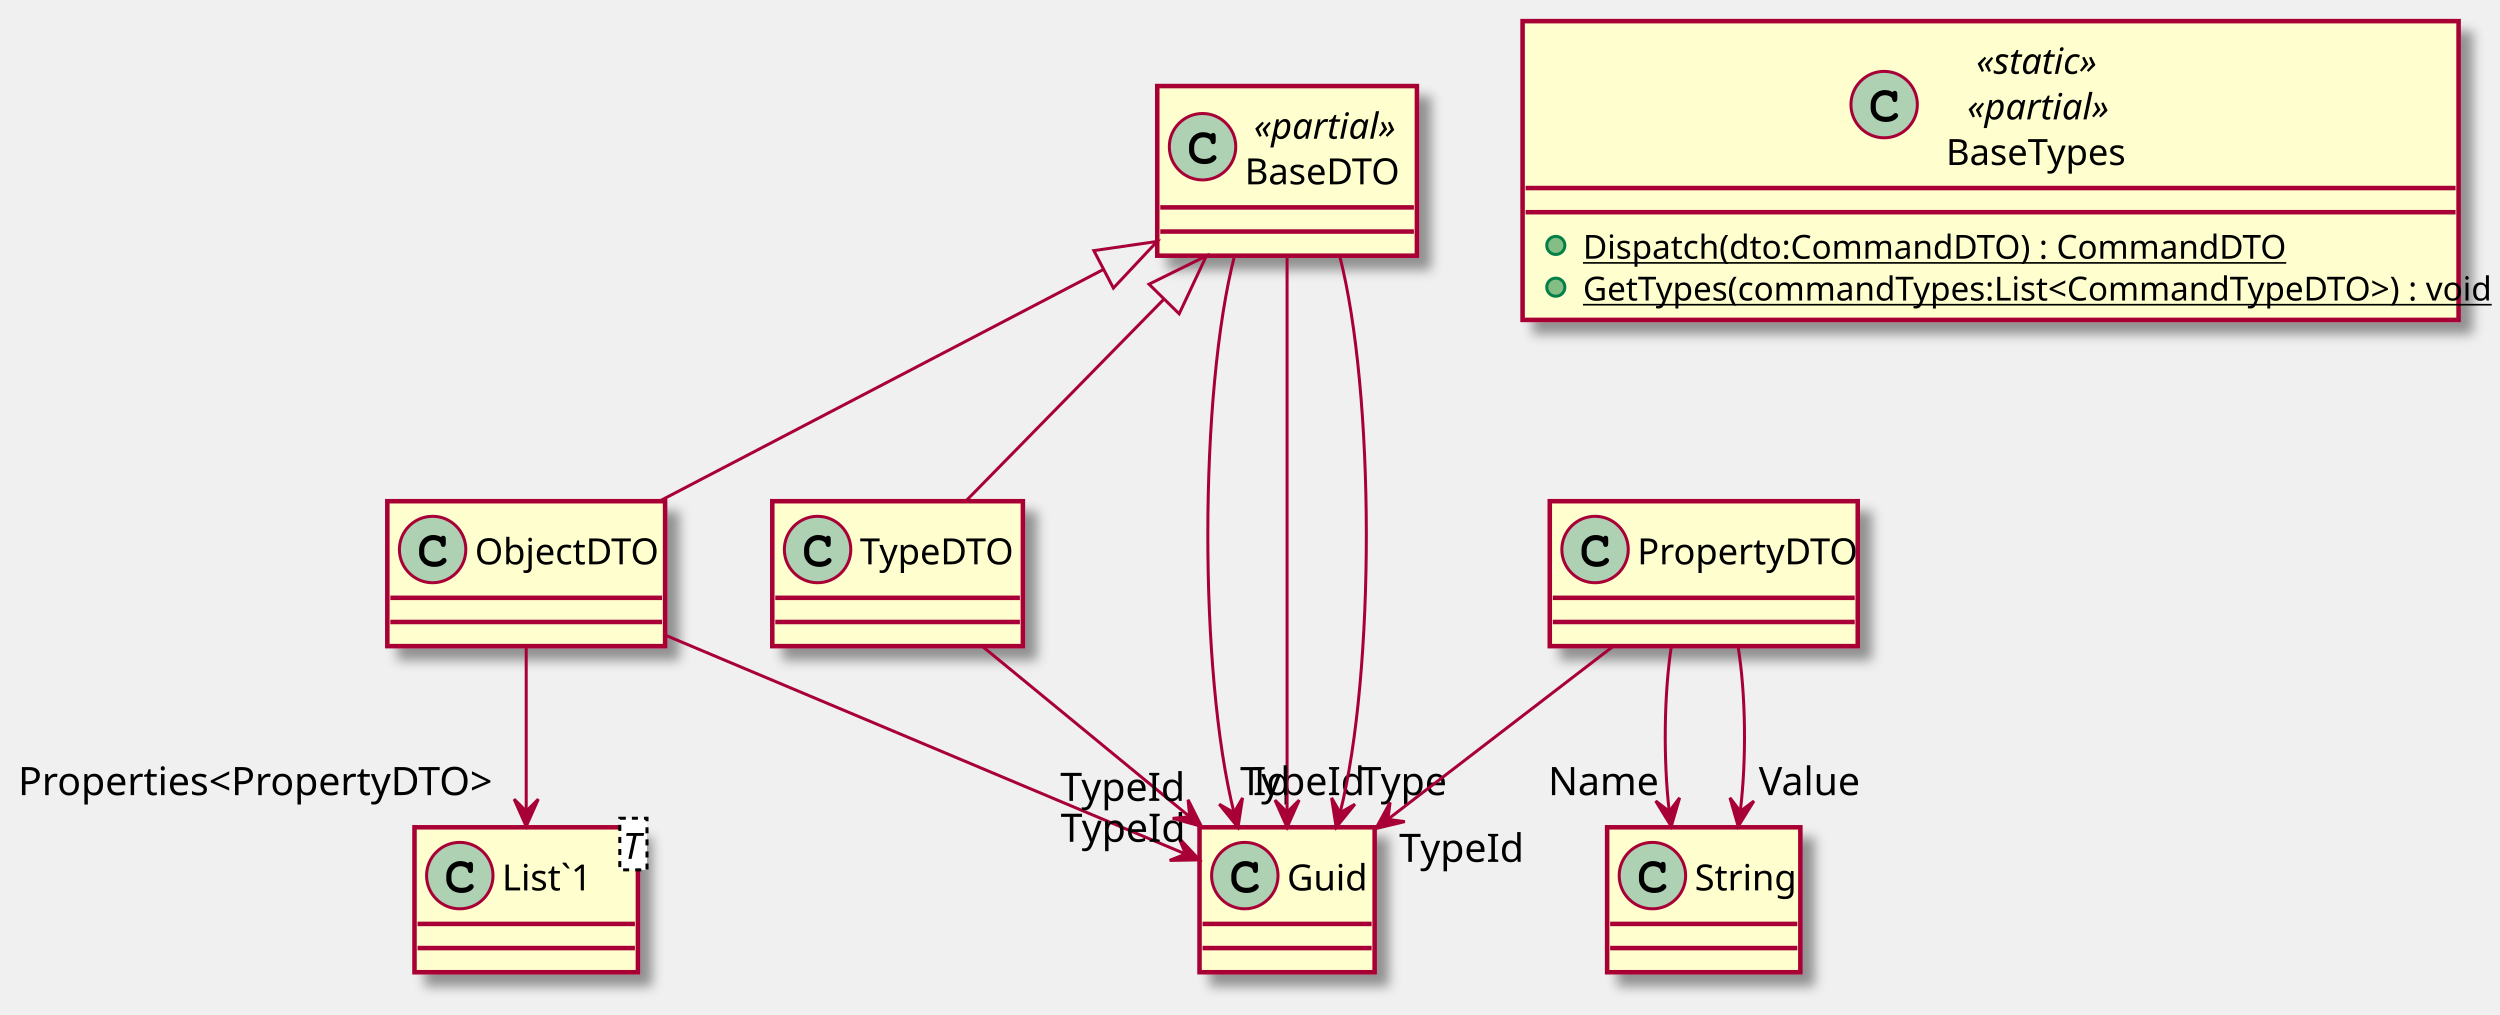
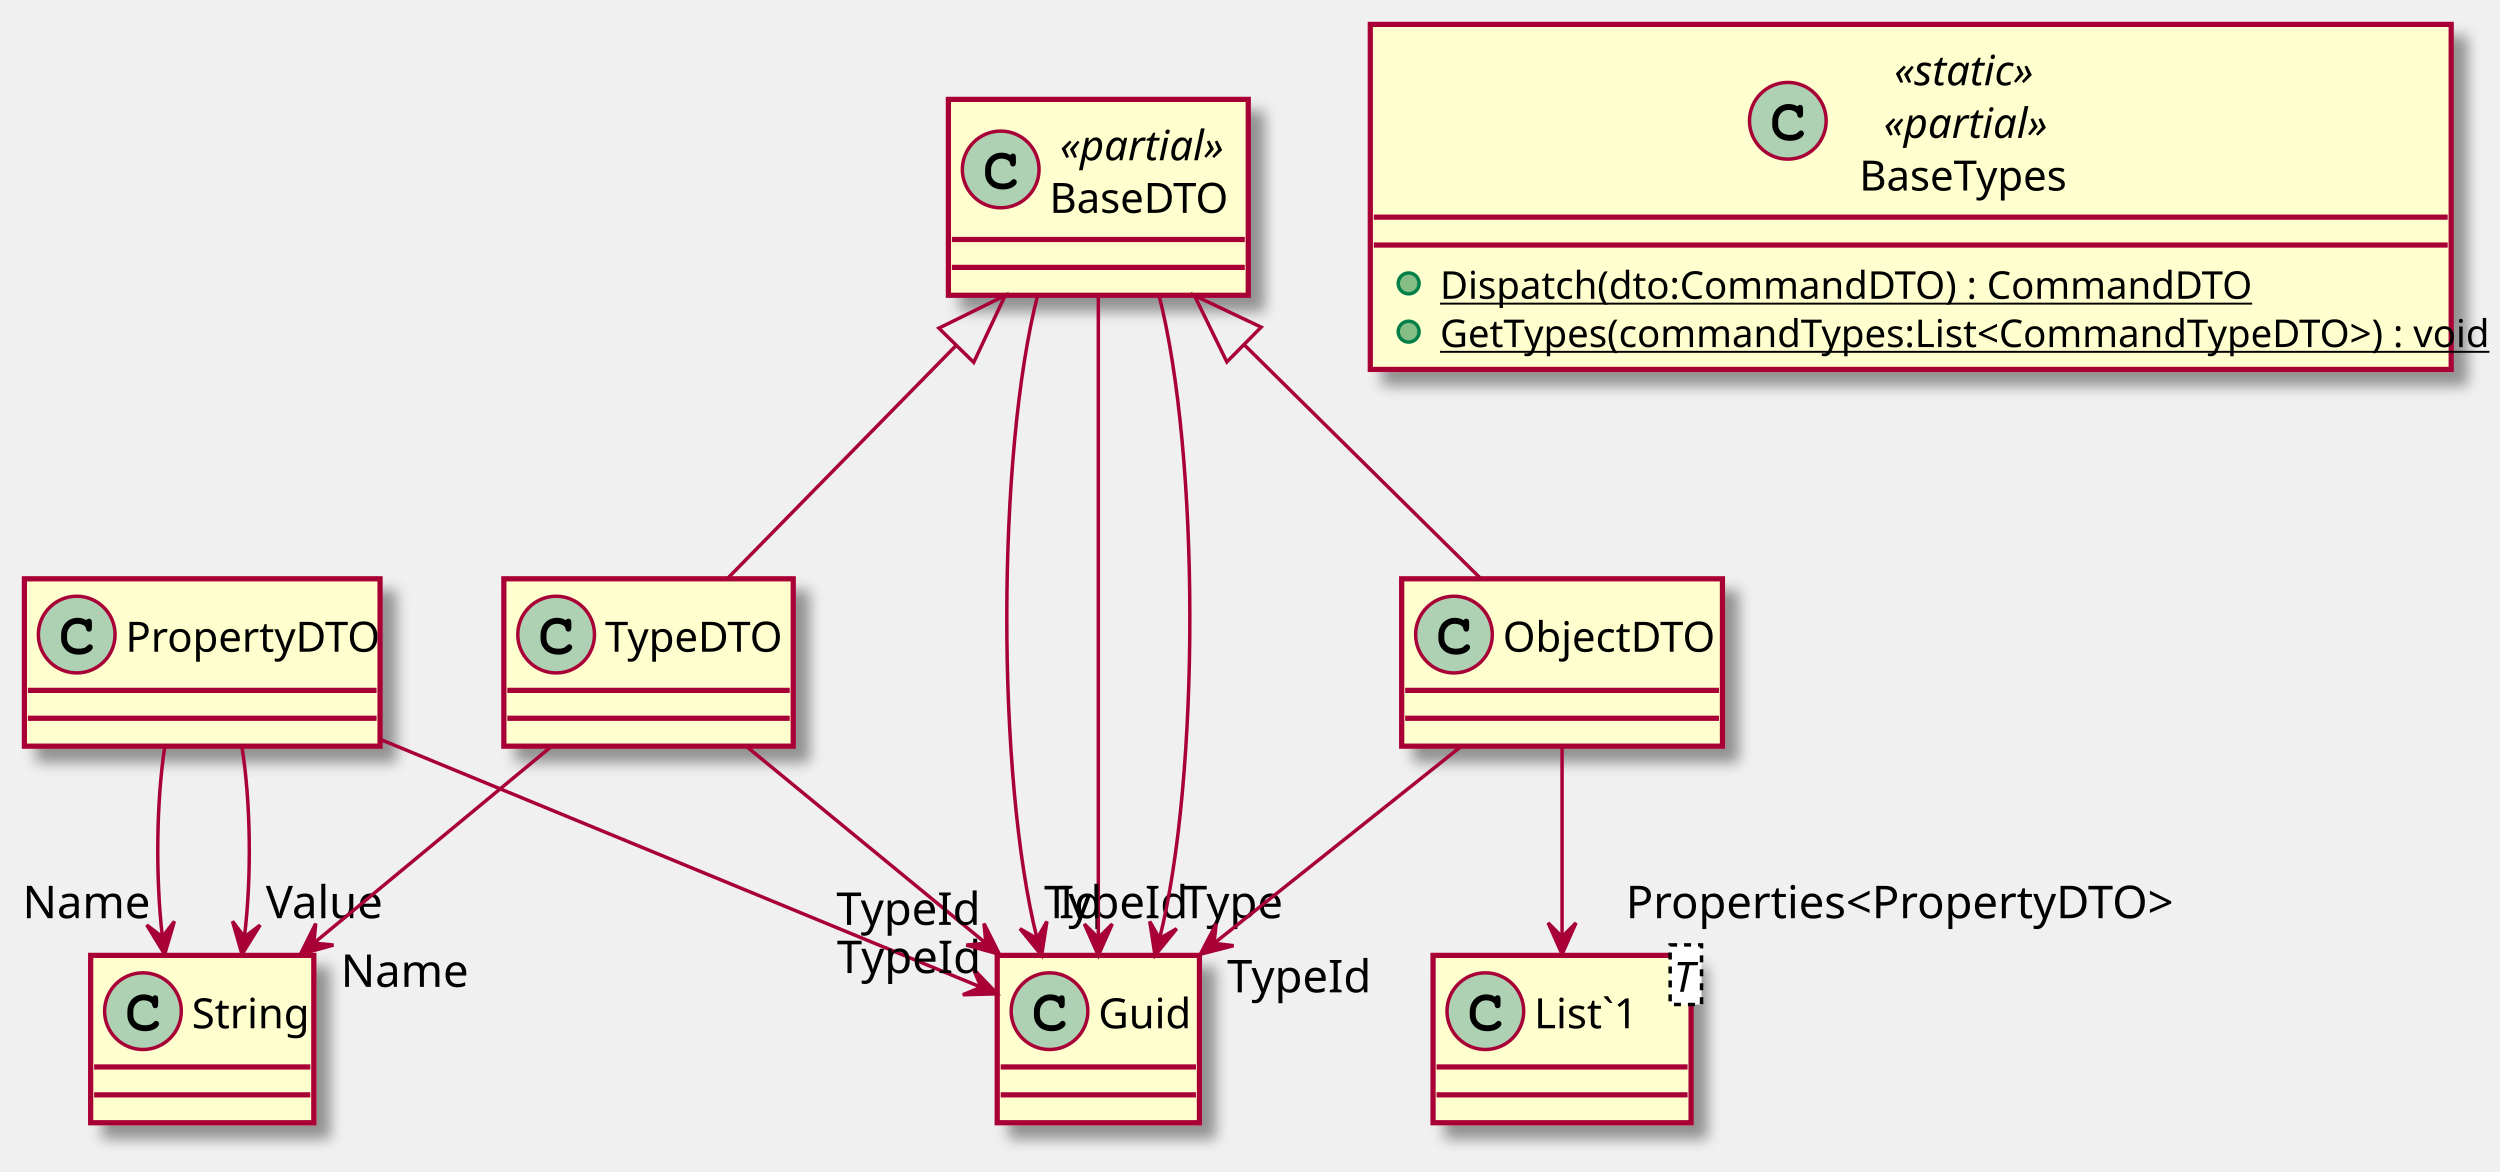
- <svg xmlns="http://www.w3.org/2000/svg" contentScriptType="application/ecmascript" contentStyleType="text/css" height="336px" preserveAspectRatio="none" style="width:828px;height:336px;background:#FFFFFF;" version="1.1" viewBox="0 0 828 336" width="828px" zoomAndPan="magnify">
+ <svg xmlns="http://www.w3.org/2000/svg" contentScriptType="application/ecmascript" contentStyleType="text/css" height="336px" preserveAspectRatio="none" style="width:717px;height:336px;background:#FFFFFF;" version="1.1" viewBox="0 0 717 336" width="717px" zoomAndPan="magnify">
  <defs>
-     <filter height="300%" id="fujq2qjfokccp" width="300%" x="-1" y="-1">
+     <filter height="300%" id="f1jheptr7ys86x" width="300%" x="-1" y="-1">
      <feGaussianBlur result="blurOut" stdDeviation="2.0" />
      <feColorMatrix in="blurOut" result="blurOut2" type="matrix" values="0 0 0 0 0 0 0 0 0 0 0 0 0 0 0 0 0 0 .4 0" />
      <feOffset dx="4.0" dy="4.0" in="blurOut2" result="blurOut3" />
      <feBlend in="SourceGraphic" in2="blurOut3" mode="normal" />
    </filter>
  </defs>
  <g>
-     <rect codeLine="1" fill="#FEFECE" filter="url(#fujq2qjfokccp)" height="56.188" id="BaseDTO" style="stroke:#A80036;stroke-width:1.5;" width="86" x="383.281" y="28.5" />
-     <ellipse cx="398.281" cy="48.594" fill="#ADD1B2" rx="11" ry="11" style="stroke:#A80036;stroke-width:1.0;" />
-     <path d="M401.047,44.469 Q401.203,44.25 401.391,44.141 Q401.578,44.031 401.797,44.031 Q402.172,44.031 402.406,44.289 Q402.641,44.547 402.641,45.156 L402.641,46.609 Q402.641,47.219 402.406,47.484 Q402.172,47.75 401.797,47.75 Q401.453,47.75 401.25,47.547 Q401.047,47.359 400.938,46.844 Q400.891,46.484 400.703,46.297 Q400.375,45.922 399.766,45.703 Q399.156,45.484 398.531,45.484 Q397.766,45.484 397.133,45.812 Q396.5,46.141 396.008,46.891 Q395.516,47.641 395.516,48.672 L395.516,49.766 Q395.516,51 396.406,51.82 Q397.297,52.641 398.891,52.641 Q399.828,52.641 400.484,52.391 Q400.875,52.234 401.297,51.797 Q401.562,51.531 401.711,51.453 Q401.859,51.375 402.062,51.375 Q402.391,51.375 402.648,51.633 Q402.906,51.891 402.906,52.234 Q402.906,52.578 402.562,52.984 Q402.062,53.562 401.266,53.891 Q400.188,54.344 398.891,54.344 Q397.375,54.344 396.172,53.719 Q395.188,53.219 394.5,52.148 Q393.812,51.078 393.812,49.797 L393.812,48.641 Q393.812,47.312 394.43,46.164 Q395.047,45.016 396.141,44.398 Q397.234,43.781 398.469,43.781 Q399.203,43.781 399.852,43.945 Q400.5,44.109 401.047,44.469 Z " fill="#000000" />
-     <text fill="#000000" font-family="sans-serif" font-size="12" font-style="italic" lengthAdjust="spacing" textLength="48" x="415.281" y="45.957">«partial»</text>
-     <text fill="#000000" font-family="sans-serif" font-size="12" lengthAdjust="spacing" textLength="54" x="412.281" y="61.051">BaseDTO</text>
-     <line style="stroke:#A80036;stroke-width:1.5;" x1="384.281" x2="468.281" y1="68.688" y2="68.688" />
-     <line style="stroke:#A80036;stroke-width:1.5;" x1="384.281" x2="468.281" y1="76.688" y2="76.688" />
-     <rect codeLine="3" fill="#FEFECE" filter="url(#fujq2qjfokccp)" height="48" id="PropertyDTO" style="stroke:#A80036;stroke-width:1.5;" width="102" x="513.281" y="166" />
-     <ellipse cx="528.281" cy="182" fill="#ADD1B2" rx="11" ry="11" style="stroke:#A80036;stroke-width:1.0;" />
-     <path d="M531.047,177.875 Q531.203,177.656 531.391,177.547 Q531.578,177.438 531.797,177.438 Q532.172,177.438 532.406,177.695 Q532.641,177.953 532.641,178.562 L532.641,180.016 Q532.641,180.625 532.406,180.891 Q532.172,181.156 531.797,181.156 Q531.453,181.156 531.25,180.953 Q531.047,180.766 530.938,180.25 Q530.891,179.891 530.703,179.703 Q530.375,179.328 529.766,179.109 Q529.156,178.891 528.531,178.891 Q527.766,178.891 527.133,179.219 Q526.5,179.547 526.008,180.297 Q525.516,181.047 525.516,182.078 L525.516,183.172 Q525.516,184.406 526.406,185.227 Q527.297,186.047 528.891,186.047 Q529.828,186.047 530.484,185.797 Q530.875,185.641 531.297,185.203 Q531.562,184.938 531.711,184.859 Q531.859,184.781 532.062,184.781 Q532.391,184.781 532.648,185.039 Q532.906,185.297 532.906,185.641 Q532.906,185.984 532.562,186.391 Q532.062,186.969 531.266,187.297 Q530.188,187.75 528.891,187.75 Q527.375,187.75 526.172,187.125 Q525.188,186.625 524.5,185.555 Q523.812,184.484 523.812,183.203 L523.812,182.047 Q523.812,180.719 524.43,179.57 Q525.047,178.422 526.141,177.805 Q527.234,177.188 528.469,177.188 Q529.203,177.188 529.852,177.352 Q530.5,177.516 531.047,177.875 Z " fill="#000000" />
-     <text fill="#000000" font-family="sans-serif" font-size="12" lengthAdjust="spacing" textLength="70" x="542.281" y="186.91">PropertyDTO</text>
-     <line style="stroke:#A80036;stroke-width:1.5;" x1="514.281" x2="614.281" y1="198" y2="198" />
-     <line style="stroke:#A80036;stroke-width:1.5;" x1="514.281" x2="614.281" y1="206" y2="206" />
-     <rect codeLine="5" fill="#FEFECE" filter="url(#fujq2qjfokccp)" height="48" id="ObjectDTO" style="stroke:#A80036;stroke-width:1.5;" width="92" x="128.281" y="166" />
-     <ellipse cx="143.281" cy="182" fill="#ADD1B2" rx="11" ry="11" style="stroke:#A80036;stroke-width:1.0;" />
-     <path d="M146.047,177.875 Q146.203,177.656 146.391,177.547 Q146.578,177.438 146.797,177.438 Q147.172,177.438 147.406,177.695 Q147.641,177.953 147.641,178.562 L147.641,180.016 Q147.641,180.625 147.406,180.891 Q147.172,181.156 146.797,181.156 Q146.453,181.156 146.25,180.953 Q146.047,180.766 145.938,180.25 Q145.891,179.891 145.703,179.703 Q145.375,179.328 144.766,179.109 Q144.156,178.891 143.531,178.891 Q142.766,178.891 142.133,179.219 Q141.5,179.547 141.008,180.297 Q140.516,181.047 140.516,182.078 L140.516,183.172 Q140.516,184.406 141.406,185.227 Q142.297,186.047 143.891,186.047 Q144.828,186.047 145.484,185.797 Q145.875,185.641 146.297,185.203 Q146.562,184.938 146.711,184.859 Q146.859,184.781 147.062,184.781 Q147.391,184.781 147.648,185.039 Q147.906,185.297 147.906,185.641 Q147.906,185.984 147.562,186.391 Q147.062,186.969 146.266,187.297 Q145.188,187.75 143.891,187.75 Q142.375,187.75 141.172,187.125 Q140.188,186.625 139.5,185.555 Q138.812,184.484 138.812,183.203 L138.812,182.047 Q138.812,180.719 139.43,179.57 Q140.047,178.422 141.141,177.805 Q142.234,177.188 143.469,177.188 Q144.203,177.188 144.852,177.352 Q145.5,177.516 146.047,177.875 Z " fill="#000000" />
-     <text fill="#000000" font-family="sans-serif" font-size="12" lengthAdjust="spacing" textLength="60" x="157.281" y="186.91">ObjectDTO</text>
-     <line style="stroke:#A80036;stroke-width:1.5;" x1="129.281" x2="219.281" y1="198" y2="198" />
-     <line style="stroke:#A80036;stroke-width:1.5;" x1="129.281" x2="219.281" y1="206" y2="206" />
-     <rect codeLine="7" fill="#FEFECE" filter="url(#fujq2qjfokccp)" height="48" id="TypeDTO" style="stroke:#A80036;stroke-width:1.5;" width="83" x="255.781" y="166" />
-     <ellipse cx="270.781" cy="182" fill="#ADD1B2" rx="11" ry="11" style="stroke:#A80036;stroke-width:1.0;" />
-     <path d="M273.547,177.875 Q273.703,177.656 273.891,177.547 Q274.078,177.438 274.297,177.438 Q274.672,177.438 274.906,177.695 Q275.141,177.953 275.141,178.562 L275.141,180.016 Q275.141,180.625 274.906,180.891 Q274.672,181.156 274.297,181.156 Q273.953,181.156 273.75,180.953 Q273.547,180.766 273.438,180.25 Q273.391,179.891 273.203,179.703 Q272.875,179.328 272.266,179.109 Q271.656,178.891 271.031,178.891 Q270.266,178.891 269.633,179.219 Q269,179.547 268.508,180.297 Q268.016,181.047 268.016,182.078 L268.016,183.172 Q268.016,184.406 268.906,185.227 Q269.797,186.047 271.391,186.047 Q272.328,186.047 272.984,185.797 Q273.375,185.641 273.797,185.203 Q274.062,184.938 274.211,184.859 Q274.359,184.781 274.562,184.781 Q274.891,184.781 275.148,185.039 Q275.406,185.297 275.406,185.641 Q275.406,185.984 275.062,186.391 Q274.562,186.969 273.766,187.297 Q272.688,187.75 271.391,187.75 Q269.875,187.75 268.672,187.125 Q267.688,186.625 267,185.555 Q266.312,184.484 266.312,183.203 L266.312,182.047 Q266.312,180.719 266.93,179.57 Q267.547,178.422 268.641,177.805 Q269.734,177.188 270.969,177.188 Q271.703,177.188 272.352,177.352 Q273,177.516 273.547,177.875 Z " fill="#000000" />
-     <text fill="#000000" font-family="sans-serif" font-size="12" lengthAdjust="spacing" textLength="51" x="284.781" y="186.91">TypeDTO</text>
-     <line style="stroke:#A80036;stroke-width:1.5;" x1="256.781" x2="337.781" y1="198" y2="198" />
-     <line style="stroke:#A80036;stroke-width:1.5;" x1="256.781" x2="337.781" y1="206" y2="206" />
-     <rect codeLine="12" fill="#FEFECE" filter="url(#fujq2qjfokccp)" height="98.953" id="BaseTypes" style="stroke:#A80036;stroke-width:1.5;" width="310" x="504.281" y="7" />
-     <ellipse cx="624.031" cy="34.641" fill="#ADD1B2" rx="11" ry="11" style="stroke:#A80036;stroke-width:1.0;" />
-     <path d="M626.797,30.516 Q626.953,30.297 627.141,30.188 Q627.328,30.078 627.547,30.078 Q627.922,30.078 628.156,30.336 Q628.391,30.594 628.391,31.203 L628.391,32.656 Q628.391,33.266 628.156,33.531 Q627.922,33.797 627.547,33.797 Q627.203,33.797 627,33.594 Q626.797,33.406 626.688,32.891 Q626.641,32.531 626.453,32.344 Q626.125,31.969 625.516,31.75 Q624.906,31.531 624.281,31.531 Q623.516,31.531 622.883,31.859 Q622.25,32.188 621.758,32.938 Q621.266,33.688 621.266,34.719 L621.266,35.812 Q621.266,37.047 622.156,37.867 Q623.047,38.688 624.641,38.688 Q625.578,38.688 626.234,38.438 Q626.625,38.281 627.047,37.844 Q627.312,37.578 627.461,37.5 Q627.609,37.422 627.812,37.422 Q628.141,37.422 628.398,37.68 Q628.656,37.938 628.656,38.281 Q628.656,38.625 628.312,39.031 Q627.812,39.609 627.016,39.938 Q625.938,40.391 624.641,40.391 Q623.125,40.391 621.922,39.766 Q620.938,39.266 620.25,38.195 Q619.562,37.125 619.562,35.844 L619.562,34.688 Q619.562,33.359 620.18,32.211 Q620.797,31.062 621.891,30.445 Q622.984,29.828 624.219,29.828 Q624.953,29.828 625.602,29.992 Q626.25,30.156 626.797,30.516 Z " fill="#000000" />
-     <text fill="#000000" font-family="sans-serif" font-size="12" font-style="italic" lengthAdjust="spacing" textLength="42" x="654.531" y="24.457">«static»</text>
-     <text fill="#000000" font-family="sans-serif" font-size="12" font-style="italic" lengthAdjust="spacing" textLength="48" x="651.531" y="39.551">«partial»</text>
-     <text fill="#000000" font-family="sans-serif" font-size="12" lengthAdjust="spacing" textLength="62" x="644.531" y="54.645">BaseTypes</text>
-     <line style="stroke:#A80036;stroke-width:1.5;" x1="505.281" x2="813.281" y1="62.281" y2="62.281" />
-     <line style="stroke:#A80036;stroke-width:1.5;" x1="505.281" x2="813.281" y1="70.281" y2="70.281" />
-     <ellipse cx="515.281" cy="81.281" fill="#84BE84" rx="3" ry="3" style="stroke:#038048;stroke-width:1.0;" />
-     <text fill="#000000" font-family="sans-serif" font-size="11" lengthAdjust="spacing" text-decoration="underline" textLength="213" x="524.281" y="85.7">Dispatch(dto:CommandDTO) : CommandDTO</text>
-     <ellipse cx="515.281" cy="95.117" fill="#84BE84" rx="3" ry="3" style="stroke:#038048;stroke-width:1.0;" />
-     <text fill="#000000" font-family="sans-serif" font-size="11" lengthAdjust="spacing" text-decoration="underline" textLength="284" x="524.281" y="99.536">GetTypes(commandTypes:List&lt;CommandTypeDTO&gt;) : void</text>
-     <rect codeLine="15" fill="#FEFECE" filter="url(#fujq2qjfokccp)" height="48" id="List`1" style="stroke:#A80036;stroke-width:1.5;" width="74" x="137.281" y="274" />
-     <ellipse cx="152.281" cy="290" fill="#ADD1B2" rx="11" ry="11" style="stroke:#A80036;stroke-width:1.0;" />
-     <path d="M155.047,285.875 Q155.203,285.656 155.391,285.547 Q155.578,285.438 155.797,285.438 Q156.172,285.438 156.406,285.695 Q156.641,285.953 156.641,286.562 L156.641,288.016 Q156.641,288.625 156.406,288.891 Q156.172,289.156 155.797,289.156 Q155.453,289.156 155.25,288.953 Q155.047,288.766 154.938,288.25 Q154.891,287.891 154.703,287.703 Q154.375,287.328 153.766,287.109 Q153.156,286.891 152.531,286.891 Q151.766,286.891 151.133,287.219 Q150.5,287.547 150.008,288.297 Q149.516,289.047 149.516,290.078 L149.516,291.172 Q149.516,292.406 150.406,293.227 Q151.297,294.047 152.891,294.047 Q153.828,294.047 154.484,293.797 Q154.875,293.641 155.297,293.203 Q155.562,292.938 155.711,292.859 Q155.859,292.781 156.062,292.781 Q156.391,292.781 156.648,293.039 Q156.906,293.297 156.906,293.641 Q156.906,293.984 156.562,294.391 Q156.062,294.969 155.266,295.297 Q154.188,295.75 152.891,295.75 Q151.375,295.75 150.172,295.125 Q149.188,294.625 148.5,293.555 Q147.812,292.484 147.812,291.203 L147.812,290.047 Q147.812,288.719 148.43,287.57 Q149.047,286.422 150.141,285.805 Q151.234,285.188 152.469,285.188 Q153.203,285.188 153.852,285.352 Q154.5,285.516 155.047,285.875 Z " fill="#000000" />
-     <text fill="#000000" font-family="sans-serif" font-size="12" lengthAdjust="spacing" textLength="31" x="166.281" y="294.91">List`1</text>
-     <rect fill="#FFFFFF" height="17.094" style="stroke:#000000;stroke-width:1.0;stroke-dasharray:2.0,2.0;" width="9" x="205.281" y="271" />
-     <text fill="#000000" font-family="sans-serif" font-size="12" font-style="italic" lengthAdjust="spacing" textLength="7" x="206.281" y="284.457">T</text>
-     <line style="stroke:#A80036;stroke-width:1.5;" x1="138.281" x2="210.281" y1="306" y2="306" />
-     <line style="stroke:#A80036;stroke-width:1.5;" x1="138.281" x2="210.281" y1="314" y2="314" />
-     <rect fill="#FEFECE" filter="url(#fujq2qjfokccp)" height="48" id="Guid" style="stroke:#A80036;stroke-width:1.5;" width="58" x="397.281" y="274" />
-     <ellipse cx="412.281" cy="290" fill="#ADD1B2" rx="11" ry="11" style="stroke:#A80036;stroke-width:1.0;" />
-     <path d="M415.047,285.875 Q415.203,285.656 415.391,285.547 Q415.578,285.438 415.797,285.438 Q416.172,285.438 416.406,285.695 Q416.641,285.953 416.641,286.562 L416.641,288.016 Q416.641,288.625 416.406,288.891 Q416.172,289.156 415.797,289.156 Q415.453,289.156 415.25,288.953 Q415.047,288.766 414.938,288.25 Q414.891,287.891 414.703,287.703 Q414.375,287.328 413.766,287.109 Q413.156,286.891 412.531,286.891 Q411.766,286.891 411.133,287.219 Q410.5,287.547 410.008,288.297 Q409.516,289.047 409.516,290.078 L409.516,291.172 Q409.516,292.406 410.406,293.227 Q411.297,294.047 412.891,294.047 Q413.828,294.047 414.484,293.797 Q414.875,293.641 415.297,293.203 Q415.562,292.938 415.711,292.859 Q415.859,292.781 416.062,292.781 Q416.391,292.781 416.648,293.039 Q416.906,293.297 416.906,293.641 Q416.906,293.984 416.562,294.391 Q416.062,294.969 415.266,295.297 Q414.188,295.75 412.891,295.75 Q411.375,295.75 410.172,295.125 Q409.188,294.625 408.5,293.555 Q407.812,292.484 407.812,291.203 L407.812,290.047 Q407.812,288.719 408.43,287.57 Q409.047,286.422 410.141,285.805 Q411.234,285.188 412.469,285.188 Q413.203,285.188 413.852,285.352 Q414.5,285.516 415.047,285.875 Z " fill="#000000" />
-     <text fill="#000000" font-family="sans-serif" font-size="12" lengthAdjust="spacing" textLength="26" x="426.281" y="294.91">Guid</text>
-     <line style="stroke:#A80036;stroke-width:1.5;" x1="398.281" x2="454.281" y1="306" y2="306" />
-     <line style="stroke:#A80036;stroke-width:1.5;" x1="398.281" x2="454.281" y1="314" y2="314" />
-     <rect fill="#FEFECE" filter="url(#fujq2qjfokccp)" height="48" id="String" style="stroke:#A80036;stroke-width:1.5;" width="64" x="532.281" y="274" />
-     <ellipse cx="547.281" cy="290" fill="#ADD1B2" rx="11" ry="11" style="stroke:#A80036;stroke-width:1.0;" />
-     <path d="M550.047,285.875 Q550.203,285.656 550.391,285.547 Q550.578,285.438 550.797,285.438 Q551.172,285.438 551.406,285.695 Q551.641,285.953 551.641,286.562 L551.641,288.016 Q551.641,288.625 551.406,288.891 Q551.172,289.156 550.797,289.156 Q550.453,289.156 550.25,288.953 Q550.047,288.766 549.938,288.25 Q549.891,287.891 549.703,287.703 Q549.375,287.328 548.766,287.109 Q548.156,286.891 547.531,286.891 Q546.766,286.891 546.133,287.219 Q545.5,287.547 545.008,288.297 Q544.516,289.047 544.516,290.078 L544.516,291.172 Q544.516,292.406 545.406,293.227 Q546.297,294.047 547.891,294.047 Q548.828,294.047 549.484,293.797 Q549.875,293.641 550.297,293.203 Q550.562,292.938 550.711,292.859 Q550.859,292.781 551.062,292.781 Q551.391,292.781 551.648,293.039 Q551.906,293.297 551.906,293.641 Q551.906,293.984 551.562,294.391 Q551.062,294.969 550.266,295.297 Q549.188,295.75 547.891,295.75 Q546.375,295.75 545.172,295.125 Q544.188,294.625 543.5,293.555 Q542.812,292.484 542.812,291.203 L542.812,290.047 Q542.812,288.719 543.43,287.57 Q544.047,286.422 545.141,285.805 Q546.234,285.188 547.469,285.188 Q548.203,285.188 548.852,285.352 Q549.5,285.516 550.047,285.875 Z " fill="#000000" />
-     <text fill="#000000" font-family="sans-serif" font-size="12" lengthAdjust="spacing" textLength="32" x="561.281" y="294.91">String</text>
-     <line style="stroke:#A80036;stroke-width:1.5;" x1="533.281" x2="595.281" y1="306" y2="306" />
-     <line style="stroke:#A80036;stroke-width:1.5;" x1="533.281" x2="595.281" y1="314" y2="314" />
-     <path codeLine="17" d="M408.921,84.51 C397.141,130.31 397.071,222.73 408.701,269.12 " fill="none" id="BaseDTO-to-Guid" style="stroke:#A80036;stroke-width:1.0;" />
-     <polygon fill="#A80036" points="410.021,274,411.537,264.268,408.718,269.173,403.813,266.354,410.021,274" style="stroke:#A80036;stroke-width:1.0;" />
-     <text fill="#000000" font-family="sans-serif" font-size="13" lengthAdjust="spacing" textLength="38" x="410.723" y="263.34">TypeId</text>
-     <path codeLine="18" d="M426.281,84.51 C426.281,130.21 426.281,222.36 426.281,268.83 " fill="none" id="BaseDTO-to-Guid-1" style="stroke:#A80036;stroke-width:1.0;" />
-     <polygon fill="#A80036" points="426.281,274,430.281,265,426.281,269,422.281,265,426.281,274" style="stroke:#A80036;stroke-width:1.0;" />
-     <text fill="#000000" font-family="sans-serif" font-size="13" lengthAdjust="spacing" textLength="10" x="415" y="263.34">Id</text>
-     <path codeLine="19" d="M443.641,84.51 C455.421,130.31 455.491,222.73 443.861,269.12 " fill="none" id="BaseDTO-to-Guid-2" style="stroke:#A80036;stroke-width:1.0;" />
-     <polygon fill="#A80036" points="442.541,274,448.749,266.354,443.845,269.173,441.026,264.268,442.541,274" style="stroke:#A80036;stroke-width:1.0;" />
-     <text fill="#000000" font-family="sans-serif" font-size="13" lengthAdjust="spacing" textLength="28" x="450.295" y="263.34">Type</text>
-     <path codeLine="20" d="M534.341,214 C512.401,230.85 482.601,253.74 459.851,271.21 " fill="none" id="PropertyDTO-to-Guid" style="stroke:#A80036;stroke-width:1.0;" />
-     <polygon fill="#A80036" points="455.691,274.41,465.268,272.111,459.66,271.369,460.403,265.761,455.691,274.41" style="stroke:#A80036;stroke-width:1.0;" />
-     <text fill="#000000" font-family="sans-serif" font-size="13" lengthAdjust="spacing" textLength="38" x="463.407" y="285.449">TypeId</text>
-     <path codeLine="21" d="M553.551,214 C551.121,230 550.881,251.45 552.831,268.53 " fill="none" id="PropertyDTO-to-String" style="stroke:#A80036;stroke-width:1.0;" />
-     <polygon fill="#A80036" points="553.511,273.68,556.294,264.232,552.854,268.723,548.363,265.284,553.511,273.68" style="stroke:#A80036;stroke-width:1.0;" />
-     <text fill="#000000" font-family="sans-serif" font-size="13" lengthAdjust="spacing" textLength="34" x="512.742" y="263.34">Name</text>
-     <path codeLine="22" d="M575.641,214 C578.211,230 578.471,251.45 576.401,268.53 " fill="none" id="PropertyDTO-to-String-1" style="stroke:#A80036;stroke-width:1.0;" />
-     <polygon fill="#A80036" points="575.691,273.68,580.887,265.313,576.376,268.727,572.962,264.217,575.691,273.68" style="stroke:#A80036;stroke-width:1.0;" />
-     <text fill="#000000" font-family="sans-serif" font-size="13" lengthAdjust="spacing" textLength="33" x="582.494" y="263.34">Value</text>
-     <path codeLine="23" d="M365.471,89.23 C320.111,112.9 259.171,144.7 218.411,165.97 " fill="none" id="BaseDTO-backto-ObjectDTO" style="stroke:#A80036;stroke-width:1.0;" />
-     <polygon fill="none" points="362.281,83,383.251,79.96,368.751,95.41,362.281,83" style="stroke:#A80036;stroke-width:1.0;" />
-     <path codeLine="24" d="M220.501,210.44 C270.271,231.38 348.241,264.17 392.541,282.81 " fill="none" id="ObjectDTO-to-Guid" style="stroke:#A80036;stroke-width:1.0;" />
-     <polygon fill="#A80036" points="397.251,284.79,390.517,277.603,392.645,282.845,387.404,284.973,397.251,284.79" style="stroke:#A80036;stroke-width:1.0;" />
-     <text fill="#000000" font-family="sans-serif" font-size="13" lengthAdjust="spacing" textLength="38" x="351.296" y="278.801">TypeId</text>
-     <path codeLine="25" d="M174.281,214 C174.281,230 174.281,251.45 174.281,268.53 " fill="none" id="ObjectDTO-to-List`1" style="stroke:#A80036;stroke-width:1.0;" />
-     <polygon fill="#A80036" points="174.281,273.68,178.281,264.68,174.281,268.68,170.281,264.68,174.281,273.68" style="stroke:#A80036;stroke-width:1.0;" />
-     <text fill="#000000" font-family="sans-serif" font-size="13" lengthAdjust="spacing" textLength="150" x="6" y="263.34">Properties&lt;PropertyDTO&gt;</text>
-     <path codeLine="26" d="M385.411,99.16 C363.831,121.16 338.151,147.34 320.091,165.74 " fill="none" id="BaseDTO-backto-TypeDTO" style="stroke:#A80036;stroke-width:1.0;" />
-     <polygon fill="none" points="380.551,94.12,399.551,84.75,390.541,103.93,380.551,94.12" style="stroke:#A80036;stroke-width:1.0;" />
-     <path codeLine="27" d="M325.271,214 C345.501,230.62 372.881,253.12 394.021,270.5 " fill="none" id="TypeDTO-to-Guid" style="stroke:#A80036;stroke-width:1.0;" />
-     <polygon fill="#A80036" points="397.901,273.68,393.493,264.873,394.04,270.503,388.41,271.05,397.901,273.68" style="stroke:#A80036;stroke-width:1.0;" />
-     <text fill="#000000" font-family="sans-serif" font-size="13" lengthAdjust="spacing" textLength="38" x="351.166" y="265.248">TypeId</text>
+     <rect codeLine="1" fill="#FEFECE" filter="url(#f1jheptr7ys86x)" height="56.188" id="BaseDTO" style="stroke:#A80036;stroke-width:1.5;" width="86" x="272" y="28.5" />
+     <ellipse cx="287" cy="48.594" fill="#ADD1B2" rx="11" ry="11" style="stroke:#A80036;stroke-width:1.0;" />
+     <path d="M289.766,44.469 Q289.922,44.25 290.109,44.141 Q290.297,44.031 290.516,44.031 Q290.891,44.031 291.125,44.289 Q291.359,44.547 291.359,45.156 L291.359,46.609 Q291.359,47.219 291.125,47.484 Q290.891,47.75 290.516,47.75 Q290.172,47.75 289.969,47.547 Q289.766,47.359 289.656,46.844 Q289.609,46.484 289.422,46.297 Q289.094,45.922 288.484,45.703 Q287.875,45.484 287.25,45.484 Q286.484,45.484 285.852,45.812 Q285.219,46.141 284.727,46.891 Q284.234,47.641 284.234,48.672 L284.234,49.766 Q284.234,51 285.125,51.82 Q286.016,52.641 287.609,52.641 Q288.547,52.641 289.203,52.391 Q289.594,52.234 290.016,51.797 Q290.281,51.531 290.43,51.453 Q290.578,51.375 290.781,51.375 Q291.109,51.375 291.367,51.633 Q291.625,51.891 291.625,52.234 Q291.625,52.578 291.281,52.984 Q290.781,53.562 289.984,53.891 Q288.906,54.344 287.609,54.344 Q286.094,54.344 284.891,53.719 Q283.906,53.219 283.219,52.148 Q282.531,51.078 282.531,49.797 L282.531,48.641 Q282.531,47.312 283.148,46.164 Q283.766,45.016 284.859,44.398 Q285.953,43.781 287.188,43.781 Q287.922,43.781 288.57,43.945 Q289.219,44.109 289.766,44.469 Z " fill="#000000" />
+     <text fill="#000000" font-family="sans-serif" font-size="12" font-style="italic" lengthAdjust="spacing" textLength="48" x="304" y="45.957">«partial»</text>
+     <text fill="#000000" font-family="sans-serif" font-size="12" lengthAdjust="spacing" textLength="54" x="301" y="61.051">BaseDTO</text>
+     <line style="stroke:#A80036;stroke-width:1.5;" x1="273" x2="357" y1="68.688" y2="68.688" />
+     <line style="stroke:#A80036;stroke-width:1.5;" x1="273" x2="357" y1="76.688" y2="76.688" />
+     <rect codeLine="3" fill="#FEFECE" filter="url(#f1jheptr7ys86x)" height="48" id="PropertyDTO" style="stroke:#A80036;stroke-width:1.5;" width="102" x="7" y="166" />
+     <ellipse cx="22" cy="182" fill="#ADD1B2" rx="11" ry="11" style="stroke:#A80036;stroke-width:1.0;" />
+     <path d="M24.766,177.875 Q24.922,177.656 25.109,177.547 Q25.297,177.438 25.516,177.438 Q25.891,177.438 26.125,177.695 Q26.359,177.953 26.359,178.562 L26.359,180.016 Q26.359,180.625 26.125,180.891 Q25.891,181.156 25.516,181.156 Q25.172,181.156 24.969,180.953 Q24.766,180.766 24.656,180.25 Q24.609,179.891 24.422,179.703 Q24.094,179.328 23.484,179.109 Q22.875,178.891 22.25,178.891 Q21.484,178.891 20.852,179.219 Q20.219,179.547 19.727,180.297 Q19.234,181.047 19.234,182.078 L19.234,183.172 Q19.234,184.406 20.125,185.227 Q21.016,186.047 22.609,186.047 Q23.547,186.047 24.203,185.797 Q24.594,185.641 25.016,185.203 Q25.281,184.938 25.43,184.859 Q25.578,184.781 25.781,184.781 Q26.109,184.781 26.367,185.039 Q26.625,185.297 26.625,185.641 Q26.625,185.984 26.281,186.391 Q25.781,186.969 24.984,187.297 Q23.906,187.75 22.609,187.75 Q21.094,187.75 19.891,187.125 Q18.906,186.625 18.219,185.555 Q17.531,184.484 17.531,183.203 L17.531,182.047 Q17.531,180.719 18.148,179.57 Q18.766,178.422 19.859,177.805 Q20.953,177.188 22.188,177.188 Q22.922,177.188 23.57,177.352 Q24.219,177.516 24.766,177.875 Z " fill="#000000" />
+     <text fill="#000000" font-family="sans-serif" font-size="12" lengthAdjust="spacing" textLength="70" x="36" y="186.91">PropertyDTO</text>
+     <line style="stroke:#A80036;stroke-width:1.5;" x1="8" x2="108" y1="198" y2="198" />
+     <line style="stroke:#A80036;stroke-width:1.5;" x1="8" x2="108" y1="206" y2="206" />
+     <rect codeLine="5" fill="#FEFECE" filter="url(#f1jheptr7ys86x)" height="48" id="ObjectDTO" style="stroke:#A80036;stroke-width:1.5;" width="92" x="402" y="166" />
+     <ellipse cx="417" cy="182" fill="#ADD1B2" rx="11" ry="11" style="stroke:#A80036;stroke-width:1.0;" />
+     <path d="M419.766,177.875 Q419.922,177.656 420.109,177.547 Q420.297,177.438 420.516,177.438 Q420.891,177.438 421.125,177.695 Q421.359,177.953 421.359,178.562 L421.359,180.016 Q421.359,180.625 421.125,180.891 Q420.891,181.156 420.516,181.156 Q420.172,181.156 419.969,180.953 Q419.766,180.766 419.656,180.25 Q419.609,179.891 419.422,179.703 Q419.094,179.328 418.484,179.109 Q417.875,178.891 417.25,178.891 Q416.484,178.891 415.852,179.219 Q415.219,179.547 414.727,180.297 Q414.234,181.047 414.234,182.078 L414.234,183.172 Q414.234,184.406 415.125,185.227 Q416.016,186.047 417.609,186.047 Q418.547,186.047 419.203,185.797 Q419.594,185.641 420.016,185.203 Q420.281,184.938 420.43,184.859 Q420.578,184.781 420.781,184.781 Q421.109,184.781 421.367,185.039 Q421.625,185.297 421.625,185.641 Q421.625,185.984 421.281,186.391 Q420.781,186.969 419.984,187.297 Q418.906,187.75 417.609,187.75 Q416.094,187.75 414.891,187.125 Q413.906,186.625 413.219,185.555 Q412.531,184.484 412.531,183.203 L412.531,182.047 Q412.531,180.719 413.148,179.57 Q413.766,178.422 414.859,177.805 Q415.953,177.188 417.188,177.188 Q417.922,177.188 418.57,177.352 Q419.219,177.516 419.766,177.875 Z " fill="#000000" />
+     <text fill="#000000" font-family="sans-serif" font-size="12" lengthAdjust="spacing" textLength="60" x="431" y="186.91">ObjectDTO</text>
+     <line style="stroke:#A80036;stroke-width:1.5;" x1="403" x2="493" y1="198" y2="198" />
+     <line style="stroke:#A80036;stroke-width:1.5;" x1="403" x2="493" y1="206" y2="206" />
+     <rect codeLine="7" fill="#FEFECE" filter="url(#f1jheptr7ys86x)" height="48" id="TypeDTO" style="stroke:#A80036;stroke-width:1.5;" width="83" x="144.5" y="166" />
+     <ellipse cx="159.5" cy="182" fill="#ADD1B2" rx="11" ry="11" style="stroke:#A80036;stroke-width:1.0;" />
+     <path d="M162.266,177.875 Q162.422,177.656 162.609,177.547 Q162.797,177.438 163.016,177.438 Q163.391,177.438 163.625,177.695 Q163.859,177.953 163.859,178.562 L163.859,180.016 Q163.859,180.625 163.625,180.891 Q163.391,181.156 163.016,181.156 Q162.672,181.156 162.469,180.953 Q162.266,180.766 162.156,180.25 Q162.109,179.891 161.922,179.703 Q161.594,179.328 160.984,179.109 Q160.375,178.891 159.75,178.891 Q158.984,178.891 158.352,179.219 Q157.719,179.547 157.227,180.297 Q156.734,181.047 156.734,182.078 L156.734,183.172 Q156.734,184.406 157.625,185.227 Q158.516,186.047 160.109,186.047 Q161.047,186.047 161.703,185.797 Q162.094,185.641 162.516,185.203 Q162.781,184.938 162.93,184.859 Q163.078,184.781 163.281,184.781 Q163.609,184.781 163.867,185.039 Q164.125,185.297 164.125,185.641 Q164.125,185.984 163.781,186.391 Q163.281,186.969 162.484,187.297 Q161.406,187.75 160.109,187.75 Q158.594,187.75 157.391,187.125 Q156.406,186.625 155.719,185.555 Q155.031,184.484 155.031,183.203 L155.031,182.047 Q155.031,180.719 155.648,179.57 Q156.266,178.422 157.359,177.805 Q158.453,177.188 159.688,177.188 Q160.422,177.188 161.07,177.352 Q161.719,177.516 162.266,177.875 Z " fill="#000000" />
+     <text fill="#000000" font-family="sans-serif" font-size="12" lengthAdjust="spacing" textLength="51" x="173.5" y="186.91">TypeDTO</text>
+     <line style="stroke:#A80036;stroke-width:1.5;" x1="145.5" x2="226.5" y1="198" y2="198" />
+     <line style="stroke:#A80036;stroke-width:1.5;" x1="145.5" x2="226.5" y1="206" y2="206" />
+     <rect codeLine="12" fill="#FEFECE" filter="url(#f1jheptr7ys86x)" height="98.953" id="BaseTypes" style="stroke:#A80036;stroke-width:1.5;" width="310" x="393" y="7" />
+     <ellipse cx="512.75" cy="34.641" fill="#ADD1B2" rx="11" ry="11" style="stroke:#A80036;stroke-width:1.0;" />
+     <path d="M515.516,30.516 Q515.672,30.297 515.859,30.188 Q516.047,30.078 516.266,30.078 Q516.641,30.078 516.875,30.336 Q517.109,30.594 517.109,31.203 L517.109,32.656 Q517.109,33.266 516.875,33.531 Q516.641,33.797 516.266,33.797 Q515.922,33.797 515.719,33.594 Q515.516,33.406 515.406,32.891 Q515.359,32.531 515.172,32.344 Q514.844,31.969 514.234,31.75 Q513.625,31.531 513,31.531 Q512.234,31.531 511.602,31.859 Q510.969,32.188 510.477,32.938 Q509.984,33.688 509.984,34.719 L509.984,35.812 Q509.984,37.047 510.875,37.867 Q511.766,38.688 513.359,38.688 Q514.297,38.688 514.953,38.438 Q515.344,38.281 515.766,37.844 Q516.031,37.578 516.18,37.5 Q516.328,37.422 516.531,37.422 Q516.859,37.422 517.117,37.68 Q517.375,37.938 517.375,38.281 Q517.375,38.625 517.031,39.031 Q516.531,39.609 515.734,39.938 Q514.656,40.391 513.359,40.391 Q511.844,40.391 510.641,39.766 Q509.656,39.266 508.969,38.195 Q508.281,37.125 508.281,35.844 L508.281,34.688 Q508.281,33.359 508.898,32.211 Q509.516,31.062 510.609,30.445 Q511.703,29.828 512.938,29.828 Q513.672,29.828 514.32,29.992 Q514.969,30.156 515.516,30.516 Z " fill="#000000" />
+     <text fill="#000000" font-family="sans-serif" font-size="12" font-style="italic" lengthAdjust="spacing" textLength="42" x="543.25" y="24.457">«static»</text>
+     <text fill="#000000" font-family="sans-serif" font-size="12" font-style="italic" lengthAdjust="spacing" textLength="48" x="540.25" y="39.551">«partial»</text>
+     <text fill="#000000" font-family="sans-serif" font-size="12" lengthAdjust="spacing" textLength="62" x="533.25" y="54.645">BaseTypes</text>
+     <line style="stroke:#A80036;stroke-width:1.5;" x1="394" x2="702" y1="62.281" y2="62.281" />
+     <line style="stroke:#A80036;stroke-width:1.5;" x1="394" x2="702" y1="70.281" y2="70.281" />
+     <ellipse cx="404" cy="81.281" fill="#84BE84" rx="3" ry="3" style="stroke:#038048;stroke-width:1.0;" />
+     <text fill="#000000" font-family="sans-serif" font-size="11" lengthAdjust="spacing" text-decoration="underline" textLength="213" x="413" y="85.7">Dispatch(dto:CommandDTO) : CommandDTO</text>
+     <ellipse cx="404" cy="95.117" fill="#84BE84" rx="3" ry="3" style="stroke:#038048;stroke-width:1.0;" />
+     <text fill="#000000" font-family="sans-serif" font-size="11" lengthAdjust="spacing" text-decoration="underline" textLength="284" x="413" y="99.536">GetTypes(commandTypes:List&lt;CommandTypeDTO&gt;) : void</text>
+     <rect codeLine="15" fill="#FEFECE" filter="url(#f1jheptr7ys86x)" height="48" id="List`1" style="stroke:#A80036;stroke-width:1.5;" width="74" x="411" y="274" />
+     <ellipse cx="426" cy="290" fill="#ADD1B2" rx="11" ry="11" style="stroke:#A80036;stroke-width:1.0;" />
+     <path d="M428.766,285.875 Q428.922,285.656 429.109,285.547 Q429.297,285.438 429.516,285.438 Q429.891,285.438 430.125,285.695 Q430.359,285.953 430.359,286.562 L430.359,288.016 Q430.359,288.625 430.125,288.891 Q429.891,289.156 429.516,289.156 Q429.172,289.156 428.969,288.953 Q428.766,288.766 428.656,288.25 Q428.609,287.891 428.422,287.703 Q428.094,287.328 427.484,287.109 Q426.875,286.891 426.25,286.891 Q425.484,286.891 424.852,287.219 Q424.219,287.547 423.727,288.297 Q423.234,289.047 423.234,290.078 L423.234,291.172 Q423.234,292.406 424.125,293.227 Q425.016,294.047 426.609,294.047 Q427.547,294.047 428.203,293.797 Q428.594,293.641 429.016,293.203 Q429.281,292.938 429.43,292.859 Q429.578,292.781 429.781,292.781 Q430.109,292.781 430.367,293.039 Q430.625,293.297 430.625,293.641 Q430.625,293.984 430.281,294.391 Q429.781,294.969 428.984,295.297 Q427.906,295.75 426.609,295.75 Q425.094,295.75 423.891,295.125 Q422.906,294.625 422.219,293.555 Q421.531,292.484 421.531,291.203 L421.531,290.047 Q421.531,288.719 422.148,287.57 Q422.766,286.422 423.859,285.805 Q424.953,285.188 426.188,285.188 Q426.922,285.188 427.57,285.352 Q428.219,285.516 428.766,285.875 Z " fill="#000000" />
+     <text fill="#000000" font-family="sans-serif" font-size="12" lengthAdjust="spacing" textLength="31" x="440" y="294.91">List`1</text>
+     <rect fill="#FFFFFF" height="17.094" style="stroke:#000000;stroke-width:1.0;stroke-dasharray:2.0,2.0;" width="9" x="479" y="271" />
+     <text fill="#000000" font-family="sans-serif" font-size="12" font-style="italic" lengthAdjust="spacing" textLength="7" x="480" y="284.457">T</text>
+     <line style="stroke:#A80036;stroke-width:1.5;" x1="412" x2="484" y1="306" y2="306" />
+     <line style="stroke:#A80036;stroke-width:1.5;" x1="412" x2="484" y1="314" y2="314" />
+     <rect fill="#FEFECE" filter="url(#f1jheptr7ys86x)" height="48" id="Guid" style="stroke:#A80036;stroke-width:1.5;" width="58" x="286" y="274" />
+     <ellipse cx="301" cy="290" fill="#ADD1B2" rx="11" ry="11" style="stroke:#A80036;stroke-width:1.0;" />
+     <path d="M303.766,285.875 Q303.922,285.656 304.109,285.547 Q304.297,285.438 304.516,285.438 Q304.891,285.438 305.125,285.695 Q305.359,285.953 305.359,286.562 L305.359,288.016 Q305.359,288.625 305.125,288.891 Q304.891,289.156 304.516,289.156 Q304.172,289.156 303.969,288.953 Q303.766,288.766 303.656,288.25 Q303.609,287.891 303.422,287.703 Q303.094,287.328 302.484,287.109 Q301.875,286.891 301.25,286.891 Q300.484,286.891 299.852,287.219 Q299.219,287.547 298.727,288.297 Q298.234,289.047 298.234,290.078 L298.234,291.172 Q298.234,292.406 299.125,293.227 Q300.016,294.047 301.609,294.047 Q302.547,294.047 303.203,293.797 Q303.594,293.641 304.016,293.203 Q304.281,292.938 304.43,292.859 Q304.578,292.781 304.781,292.781 Q305.109,292.781 305.367,293.039 Q305.625,293.297 305.625,293.641 Q305.625,293.984 305.281,294.391 Q304.781,294.969 303.984,295.297 Q302.906,295.75 301.609,295.75 Q300.094,295.75 298.891,295.125 Q297.906,294.625 297.219,293.555 Q296.531,292.484 296.531,291.203 L296.531,290.047 Q296.531,288.719 297.148,287.57 Q297.766,286.422 298.859,285.805 Q299.953,285.188 301.188,285.188 Q301.922,285.188 302.57,285.352 Q303.219,285.516 303.766,285.875 Z " fill="#000000" />
+     <text fill="#000000" font-family="sans-serif" font-size="12" lengthAdjust="spacing" textLength="26" x="315" y="294.91">Guid</text>
+     <line style="stroke:#A80036;stroke-width:1.5;" x1="287" x2="343" y1="306" y2="306" />
+     <line style="stroke:#A80036;stroke-width:1.5;" x1="287" x2="343" y1="314" y2="314" />
+     <rect fill="#FEFECE" filter="url(#f1jheptr7ys86x)" height="48" id="String" style="stroke:#A80036;stroke-width:1.5;" width="64" x="26" y="274" />
+     <ellipse cx="41" cy="290" fill="#ADD1B2" rx="11" ry="11" style="stroke:#A80036;stroke-width:1.0;" />
+     <path d="M43.766,285.875 Q43.922,285.656 44.109,285.547 Q44.297,285.438 44.516,285.438 Q44.891,285.438 45.125,285.695 Q45.359,285.953 45.359,286.562 L45.359,288.016 Q45.359,288.625 45.125,288.891 Q44.891,289.156 44.516,289.156 Q44.172,289.156 43.969,288.953 Q43.766,288.766 43.656,288.25 Q43.609,287.891 43.422,287.703 Q43.094,287.328 42.484,287.109 Q41.875,286.891 41.25,286.891 Q40.484,286.891 39.852,287.219 Q39.219,287.547 38.727,288.297 Q38.234,289.047 38.234,290.078 L38.234,291.172 Q38.234,292.406 39.125,293.227 Q40.016,294.047 41.609,294.047 Q42.547,294.047 43.203,293.797 Q43.594,293.641 44.016,293.203 Q44.281,292.938 44.43,292.859 Q44.578,292.781 44.781,292.781 Q45.109,292.781 45.367,293.039 Q45.625,293.297 45.625,293.641 Q45.625,293.984 45.281,294.391 Q44.781,294.969 43.984,295.297 Q42.906,295.75 41.609,295.75 Q40.094,295.75 38.891,295.125 Q37.906,294.625 37.219,293.555 Q36.531,292.484 36.531,291.203 L36.531,290.047 Q36.531,288.719 37.148,287.57 Q37.766,286.422 38.859,285.805 Q39.953,285.188 41.188,285.188 Q41.922,285.188 42.57,285.352 Q43.219,285.516 43.766,285.875 Z " fill="#000000" />
+     <text fill="#000000" font-family="sans-serif" font-size="12" lengthAdjust="spacing" textLength="32" x="55" y="294.91">String</text>
+     <line style="stroke:#A80036;stroke-width:1.5;" x1="27" x2="89" y1="306" y2="306" />
+     <line style="stroke:#A80036;stroke-width:1.5;" x1="27" x2="89" y1="314" y2="314" />
+     <path codeLine="17" d="M297.64,84.51 C285.86,130.31 285.79,222.73 297.42,269.12 " fill="none" id="BaseDTO-to-Guid" style="stroke:#A80036;stroke-width:1.0;" />
+     <polygon fill="#A80036" points="298.74,274,300.255,264.268,297.437,269.173,292.532,266.354,298.74,274" style="stroke:#A80036;stroke-width:1.0;" />
+     <text fill="#000000" font-family="sans-serif" font-size="13" lengthAdjust="spacing" textLength="38" x="299.442" y="263.34">TypeId</text>
+     <path codeLine="18" d="M315,84.51 C315,130.21 315,222.36 315,268.83 " fill="none" id="BaseDTO-to-Guid-1" style="stroke:#A80036;stroke-width:1.0;" />
+     <polygon fill="#A80036" points="315,274,319,265,315,269,311,265,315,274" style="stroke:#A80036;stroke-width:1.0;" />
+     <text fill="#000000" font-family="sans-serif" font-size="13" lengthAdjust="spacing" textLength="10" x="303.719" y="263.34">Id</text>
+     <path codeLine="19" d="M332.36,84.51 C344.14,130.31 344.21,222.73 332.58,269.12 " fill="none" id="BaseDTO-to-Guid-2" style="stroke:#A80036;stroke-width:1.0;" />
+     <polygon fill="#A80036" points="331.26,274,337.468,266.354,332.563,269.173,329.745,264.268,331.26,274" style="stroke:#A80036;stroke-width:1.0;" />
+     <text fill="#000000" font-family="sans-serif" font-size="13" lengthAdjust="spacing" textLength="28" x="339.014" y="263.34">Type</text>
+     <path codeLine="20" d="M109.08,212.07 C160.21,233.16 237.41,265 281.31,283.11 " fill="none" id="PropertyDTO-to-Guid" style="stroke:#A80036;stroke-width:1.0;" />
+     <polygon fill="#A80036" points="285.98,285.03,279.181,277.904,281.357,283.126,276.135,285.302,285.98,285.03" style="stroke:#A80036;stroke-width:1.0;" />
+     <text fill="#000000" font-family="sans-serif" font-size="13" lengthAdjust="spacing" textLength="38" x="240.027" y="279.081">TypeId</text>
+     <path codeLine="21" d="M47.27,214 C44.84,230 44.6,251.45 46.55,268.53 " fill="none" id="PropertyDTO-to-String" style="stroke:#A80036;stroke-width:1.0;" />
+     <polygon fill="#A80036" points="47.23,273.68,50.013,264.232,46.573,268.723,42.082,265.284,47.23,273.68" style="stroke:#A80036;stroke-width:1.0;" />
+     <text fill="#000000" font-family="sans-serif" font-size="13" lengthAdjust="spacing" textLength="34" x="6.461" y="263.34">Name</text>
+     <path codeLine="22" d="M69.36,214 C71.93,230 72.19,251.45 70.12,268.53 " fill="none" id="PropertyDTO-to-String-1" style="stroke:#A80036;stroke-width:1.0;" />
+     <polygon fill="#A80036" points="69.41,273.68,74.606,265.313,70.095,268.727,66.681,264.217,69.41,273.68" style="stroke:#A80036;stroke-width:1.0;" />
+     <text fill="#000000" font-family="sans-serif" font-size="13" lengthAdjust="spacing" textLength="33" x="76.213" y="263.34">Value</text>
+     <path codeLine="23" d="M356.82,98.85 C379.14,120.91 405.77,147.25 424.48,165.74 " fill="none" id="BaseDTO-backto-ObjectDTO" style="stroke:#A80036;stroke-width:1.0;" />
+     <polygon fill="none" points="351.86,103.79,342.56,84.75,361.7,93.83,351.86,103.79" style="stroke:#A80036;stroke-width:1.0;" />
+     <path codeLine="24" d="M419.14,214 C398.28,230.62 370.06,253.12 348.26,270.5 " fill="none" id="ObjectDTO-to-Guid" style="stroke:#A80036;stroke-width:1.0;" />
+     <polygon fill="#A80036" points="344.26,273.68,353.793,271.207,348.173,270.567,348.812,264.946,344.26,273.68" style="stroke:#A80036;stroke-width:1.0;" />
+     <text fill="#000000" font-family="sans-serif" font-size="13" lengthAdjust="spacing" textLength="38" x="351.951" y="284.602">TypeId</text>
+     <path codeLine="25" d="M448,214 C448,230 448,251.45 448,268.53 " fill="none" id="ObjectDTO-to-List`1" style="stroke:#A80036;stroke-width:1.0;" />
+     <polygon fill="#A80036" points="448,273.68,452,264.68,448,268.68,444,264.68,448,273.68" style="stroke:#A80036;stroke-width:1.0;" />
+     <text fill="#000000" font-family="sans-serif" font-size="13" lengthAdjust="spacing" textLength="150" x="466.281" y="263.34">Properties&lt;PropertyDTO&gt;</text>
+     <path codeLine="26" d="M274.13,99.16 C252.55,121.16 226.87,147.34 208.81,165.74 " fill="none" id="BaseDTO-backto-TypeDTO" style="stroke:#A80036;stroke-width:1.0;" />
+     <polygon fill="none" points="269.27,94.12,288.27,84.75,279.26,103.93,269.27,94.12" style="stroke:#A80036;stroke-width:1.0;" />
+     <path codeLine="27" d="M213.99,214 C234.22,230.62 261.6,253.12 282.74,270.5 " fill="none" id="TypeDTO-to-Guid" style="stroke:#A80036;stroke-width:1.0;" />
+     <polygon fill="#A80036" points="286.62,273.68,282.212,264.873,282.759,270.503,277.129,271.05,286.62,273.68" style="stroke:#A80036;stroke-width:1.0;" />
+     <text fill="#000000" font-family="sans-serif" font-size="13" lengthAdjust="spacing" textLength="38" x="239.884" y="265.248">TypeId</text>
+     <path codeLine="28" d="M158.23,214 C138.24,230.55 111.21,252.93 90.27,270.28 " fill="none" id="TypeDTO-to-String" style="stroke:#A80036;stroke-width:1.0;" />
+     <polygon fill="#A80036" points="86.16,273.68,95.646,271.033,90.015,270.496,90.552,264.865,86.16,273.68" style="stroke:#A80036;stroke-width:1.0;" />
+     <text fill="#000000" font-family="sans-serif" font-size="13" lengthAdjust="spacing" textLength="34" x="97.732" y="283.038">Name</text>
  </g>
</svg>
